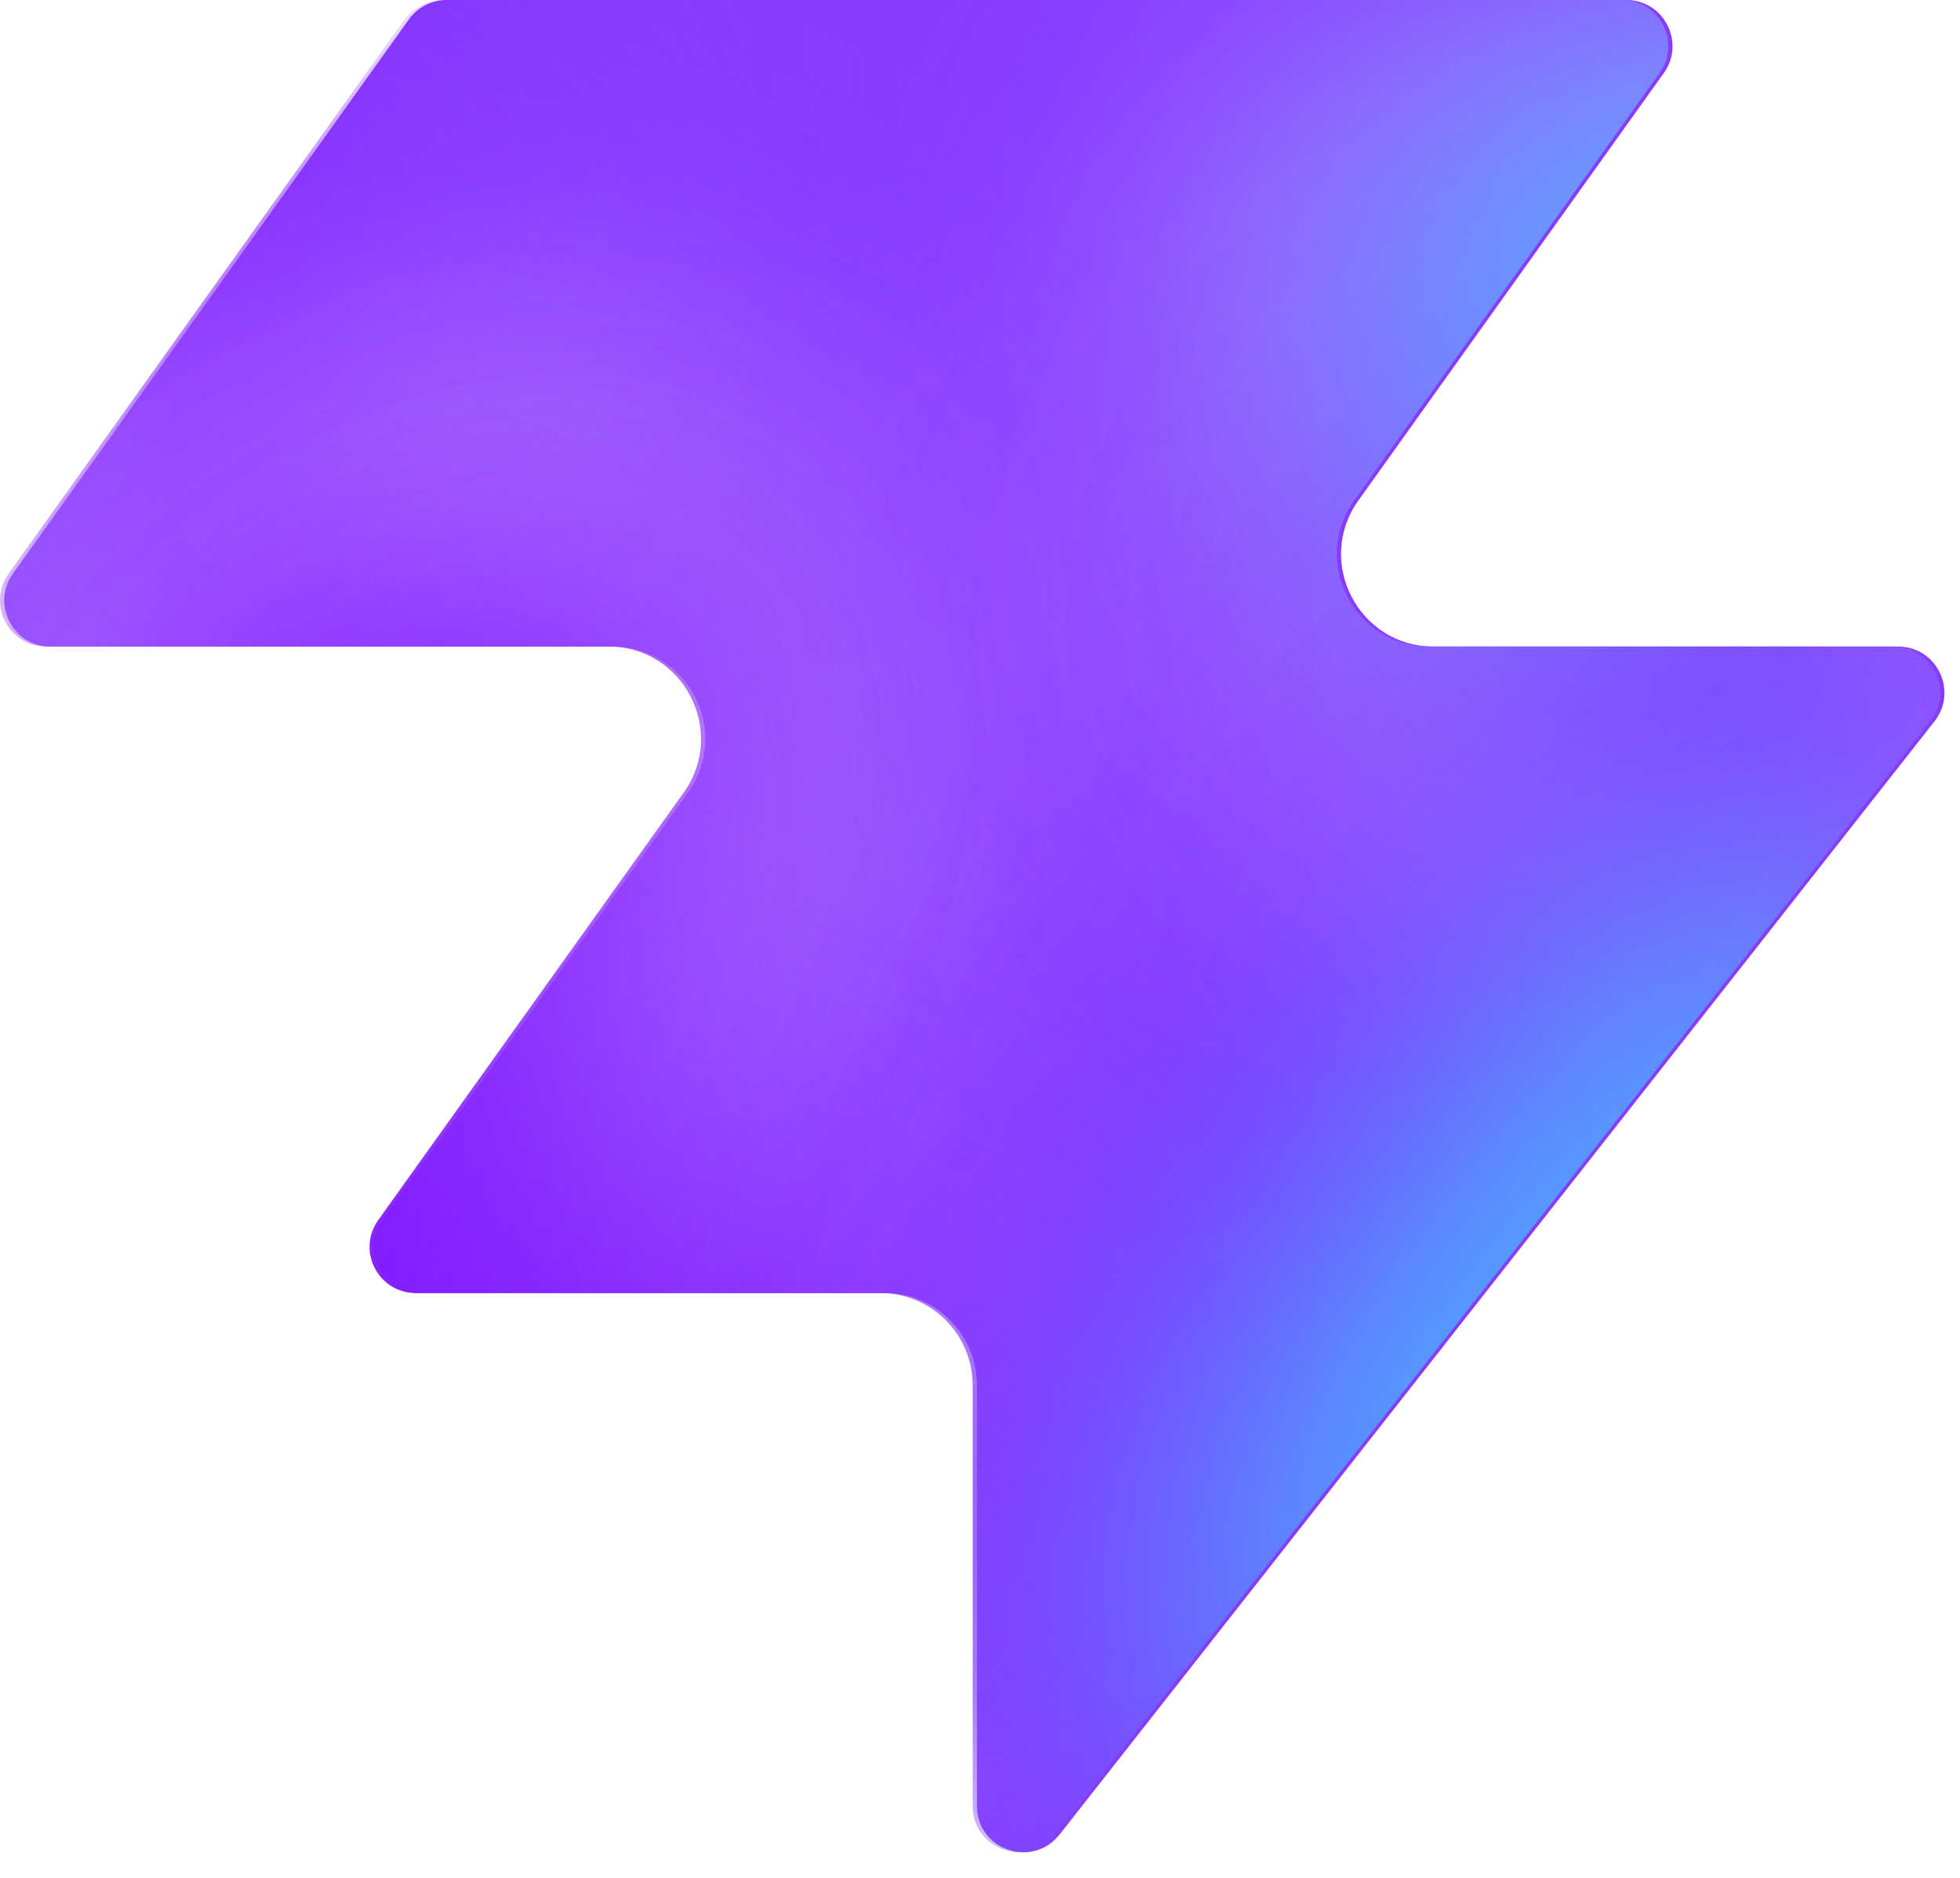
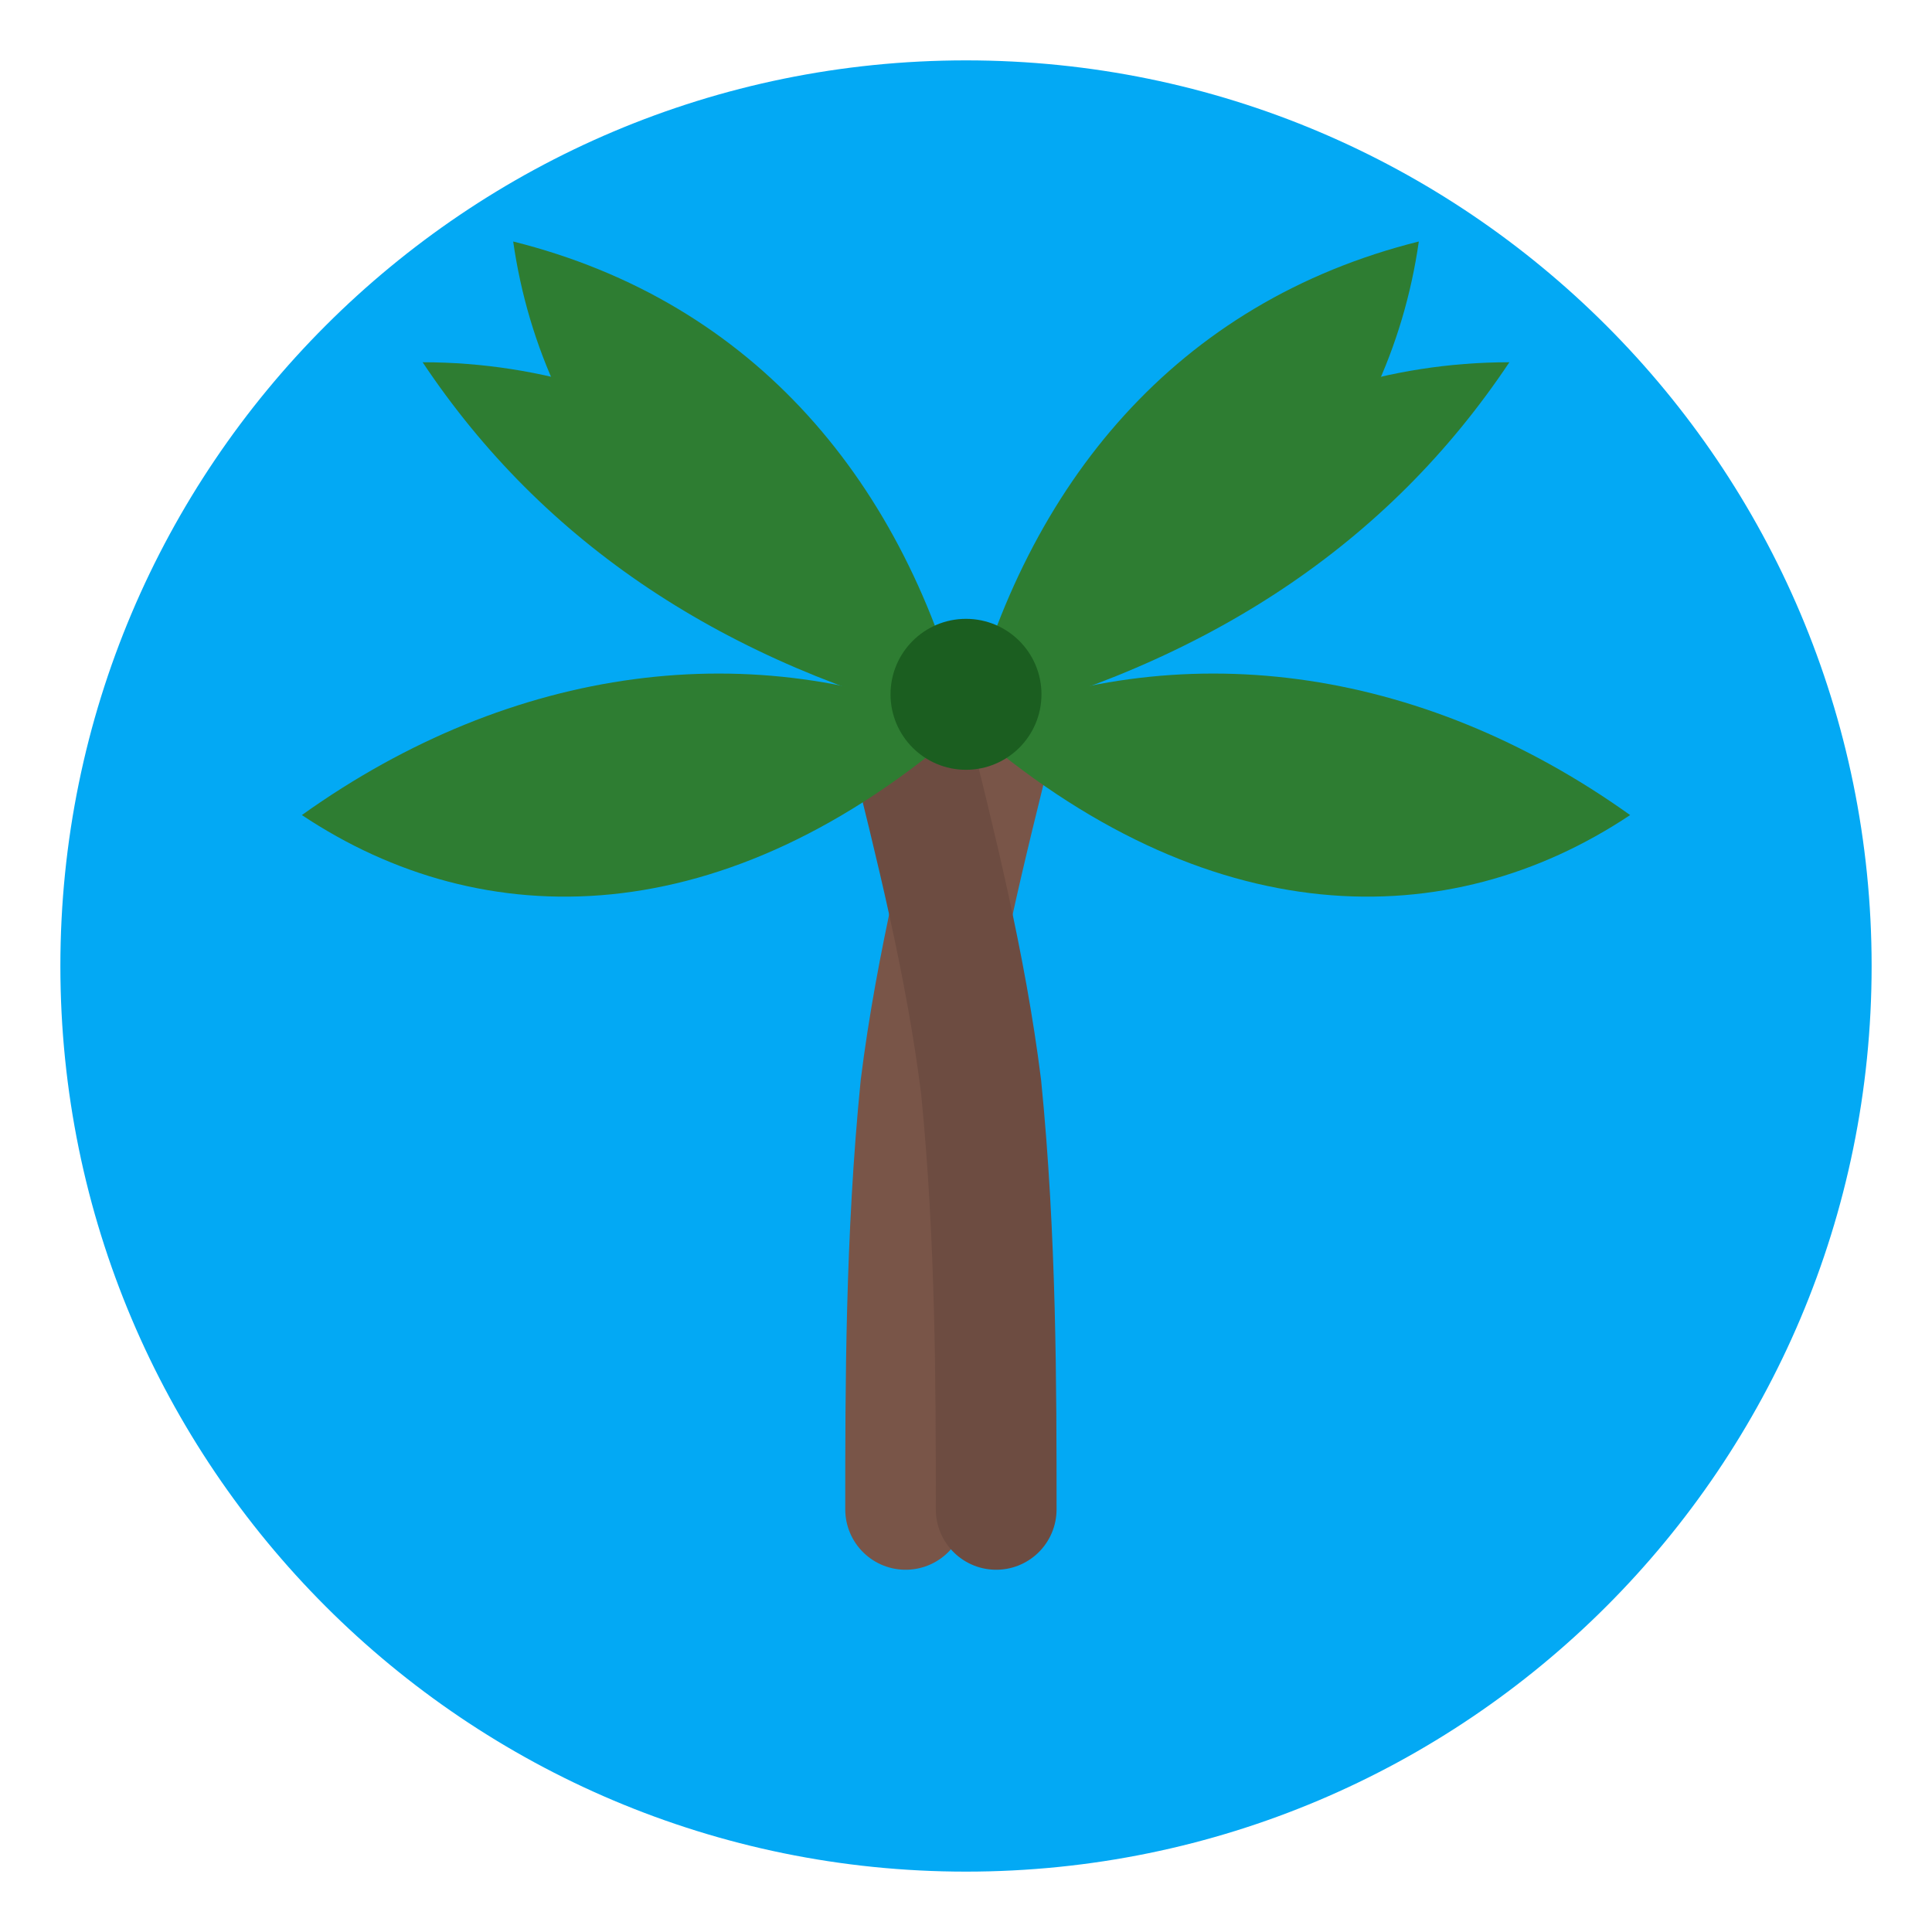
- <svg xmlns="http://www.w3.org/2000/svg" width="48" height="46" fill="none" viewBox="0 0 48 46">
-   <path fill="#863bff" d="M25.946 44.938c-.664.845-2.021.375-2.021-.698V33.937a2.26 2.26 0 0 0-2.262-2.262H10.287c-.92 0-1.456-1.04-.92-1.788l7.48-10.471c1.07-1.497 0-3.578-1.842-3.578H1.237c-.92 0-1.456-1.04-.92-1.788L10.013.474c.214-.297.556-.474.92-.474h28.894c.92 0 1.456 1.04.92 1.788l-7.48 10.471c-1.07 1.498 0 3.579 1.842 3.579h11.377c.943 0 1.473 1.088.89 1.83L25.947 44.94z" style="fill:#863bff;fill:color(display-p3 .525 .23 1);fill-opacity:1" />
-   <mask id="a" width="48" height="46" x="0" y="0" maskUnits="userSpaceOnUse" style="mask-type:alpha">
-     <path fill="#000" d="M25.842 44.938c-.664.844-2.021.375-2.021-.698V33.937a2.26 2.26 0 0 0-2.262-2.262H10.183c-.92 0-1.456-1.04-.92-1.788l7.48-10.471c1.07-1.498 0-3.579-1.842-3.579H1.133c-.92 0-1.456-1.04-.92-1.787L9.91.473c.214-.297.556-.474.92-.474h28.894c.92 0 1.456 1.04.92 1.788l-7.48 10.471c-1.07 1.498 0 3.578 1.842 3.578h11.377c.943 0 1.473 1.088.89 1.832L25.843 44.94z" style="fill:#000;fill-opacity:1" />
-   </mask>
-   <g mask="url(#a)">
-     <g filter="url(#b)">
-       <ellipse cx="5.508" cy="14.704" fill="#ede6ff" rx="5.508" ry="14.704" style="fill:#ede6ff;fill:color(display-p3 .927 .903 1);fill-opacity:1" transform="matrix(.00324 1 1 -.00324 -4.47 31.516)" />
+ <svg xmlns="http://www.w3.org/2000/svg" width="64" height="64" viewBox="0 0 64 64">
+   <circle cx="32" cy="32" r="30" fill="#03a9f4" />
+   <g transform="translate(0 -2)">
+     <path d="M30 52c0-4 0-9 .5-14 .5-4 1.5-8 2.5-12" fill="none" stroke="#795548" stroke-width="4" stroke-linecap="round" />
+     <path d="M33 52c0-4 0-9-.5-14-.5-4-1.5-8-2.5-12" fill="none" stroke="#6d4c41" stroke-width="4" stroke-linecap="round" />
+     <g fill="#2e7d32">
+       <path d="M32 26c-3-7-10-12-18-12 4 6 10 10 18 12z" />
+       <path d="M32 26c3-7 10-12 18-12-4 6-10 10-18 12z" />
+       <path d="M32 26c-7-3-15-2-22 3 6 4 14 4 22-3z" />
+       <path d="M32 26c7-3 15-2 22 3-6 4-14 4-22-3z" />
+       <path d="M32 26c-2-8-7-14-15-16 1 7 6 13 15 16z" />
+       <path d="M32 26c2-8 7-14 15-16-1 7-6 13-15 16z" />
    </g>
-     <g filter="url(#c)">
-       <ellipse cx="10.399" cy="29.851" fill="#ede6ff" rx="10.399" ry="29.851" style="fill:#ede6ff;fill:color(display-p3 .927 .903 1);fill-opacity:1" transform="matrix(.00324 1 1 -.00324 -39.328 7.883)" />
-     </g>
-     <g filter="url(#d)">
-       <ellipse cx="5.508" cy="30.487" fill="#7e14ff" rx="5.508" ry="30.487" style="fill:#7e14ff;fill:color(display-p3 .492 .077 1);fill-opacity:1" transform="rotate(89.814 -25.913 -14.639)scale(1 -1)" />
-     </g>
-     <g filter="url(#e)">
-       <ellipse cx="5.508" cy="30.599" fill="#7e14ff" rx="5.508" ry="30.599" style="fill:#7e14ff;fill:color(display-p3 .492 .077 1);fill-opacity:1" transform="rotate(89.814 -32.644 -3.334)scale(1 -1)" />
-     </g>
-     <g filter="url(#f)">
-       <ellipse cx="5.508" cy="30.599" fill="#7e14ff" rx="5.508" ry="30.599" style="fill:#7e14ff;fill:color(display-p3 .492 .077 1);fill-opacity:1" transform="matrix(.00324 1 1 -.00324 -34.34 30.47)" />
-     </g>
-     <g filter="url(#g)">
-       <ellipse cx="14.072" cy="22.078" fill="#ede6ff" rx="14.072" ry="22.078" style="fill:#ede6ff;fill:color(display-p3 .927 .903 1);fill-opacity:1" transform="rotate(93.35 24.506 48.493)scale(-1 1)" />
-     </g>
-     <g filter="url(#h)">
-       <ellipse cx="3.47" cy="21.501" fill="#7e14ff" rx="3.47" ry="21.501" style="fill:#7e14ff;fill:color(display-p3 .492 .077 1);fill-opacity:1" transform="rotate(89.009 28.708 47.59)scale(-1 1)" />
-     </g>
-     <g filter="url(#i)">
-       <ellipse cx="3.47" cy="21.501" fill="#7e14ff" rx="3.47" ry="21.501" style="fill:#7e14ff;fill:color(display-p3 .492 .077 1);fill-opacity:1" transform="rotate(89.009 28.708 47.59)scale(-1 1)" />
-     </g>
-     <g filter="url(#j)">
-       <ellipse cx=".387" cy="8.972" fill="#7e14ff" rx="4.407" ry="29.108" style="fill:#7e14ff;fill:color(display-p3 .492 .077 1);fill-opacity:1" transform="rotate(39.51 .387 8.972)" />
-     </g>
-     <g filter="url(#k)">
-       <ellipse cx="47.523" cy="-6.092" fill="#7e14ff" rx="4.407" ry="29.108" style="fill:#7e14ff;fill:color(display-p3 .492 .077 1);fill-opacity:1" transform="rotate(37.892 47.523 -6.092)" />
-     </g>
-     <g filter="url(#l)">
-       <ellipse cx="41.412" cy="6.333" fill="#47bfff" rx="5.971" ry="9.665" style="fill:#47bfff;fill:color(display-p3 .28 .748 1);fill-opacity:1" transform="rotate(37.892 41.412 6.333)" />
-     </g>
-     <g filter="url(#m)">
-       <ellipse cx="-1.879" cy="38.332" fill="#7e14ff" rx="4.407" ry="29.108" style="fill:#7e14ff;fill:color(display-p3 .492 .077 1);fill-opacity:1" transform="rotate(37.892 -1.88 38.332)" />
-     </g>
-     <g filter="url(#n)">
-       <ellipse cx="-1.879" cy="38.332" fill="#7e14ff" rx="4.407" ry="29.108" style="fill:#7e14ff;fill:color(display-p3 .492 .077 1);fill-opacity:1" transform="rotate(37.892 -1.88 38.332)" />
-     </g>
-     <g filter="url(#o)">
-       <ellipse cx="35.651" cy="29.907" fill="#7e14ff" rx="4.407" ry="29.108" style="fill:#7e14ff;fill:color(display-p3 .492 .077 1);fill-opacity:1" transform="rotate(37.892 35.651 29.907)" />
-     </g>
-     <g filter="url(#p)">
-       <ellipse cx="38.418" cy="32.4" fill="#47bfff" rx="5.971" ry="15.297" style="fill:#47bfff;fill:color(display-p3 .28 .748 1);fill-opacity:1" transform="rotate(37.892 38.418 32.4)" />
-     </g>
+     <circle cx="32" cy="25" r="2.5" fill="#1b5e20" />
  </g>
-   <defs>
-     <filter id="b" width="60.045" height="41.654" x="-19.77" y="16.149" color-interpolation-filters="sRGB" filterUnits="userSpaceOnUse">
-       <feFlood flood-opacity="0" result="BackgroundImageFix" />
-       <feBlend in="SourceGraphic" in2="BackgroundImageFix" result="shape" />
-       <feGaussianBlur result="effect1_foregroundBlur_2002_17158" stdDeviation="7.659" />
-     </filter>
-     <filter id="c" width="90.34" height="51.437" x="-54.613" y="-7.533" color-interpolation-filters="sRGB" filterUnits="userSpaceOnUse">
-       <feFlood flood-opacity="0" result="BackgroundImageFix" />
-       <feBlend in="SourceGraphic" in2="BackgroundImageFix" result="shape" />
-       <feGaussianBlur result="effect1_foregroundBlur_2002_17158" stdDeviation="7.659" />
-     </filter>
-     <filter id="d" width="79.355" height="29.4" x="-49.64" y="2.03" color-interpolation-filters="sRGB" filterUnits="userSpaceOnUse">
-       <feFlood flood-opacity="0" result="BackgroundImageFix" />
-       <feBlend in="SourceGraphic" in2="BackgroundImageFix" result="shape" />
-       <feGaussianBlur result="effect1_foregroundBlur_2002_17158" stdDeviation="4.596" />
-     </filter>
-     <filter id="e" width="79.579" height="29.4" x="-45.045" y="20.029" color-interpolation-filters="sRGB" filterUnits="userSpaceOnUse">
-       <feFlood flood-opacity="0" result="BackgroundImageFix" />
-       <feBlend in="SourceGraphic" in2="BackgroundImageFix" result="shape" />
-       <feGaussianBlur result="effect1_foregroundBlur_2002_17158" stdDeviation="4.596" />
-     </filter>
-     <filter id="f" width="79.579" height="29.4" x="-43.513" y="21.178" color-interpolation-filters="sRGB" filterUnits="userSpaceOnUse">
-       <feFlood flood-opacity="0" result="BackgroundImageFix" />
-       <feBlend in="SourceGraphic" in2="BackgroundImageFix" result="shape" />
-       <feGaussianBlur result="effect1_foregroundBlur_2002_17158" stdDeviation="4.596" />
-     </filter>
-     <filter id="g" width="74.749" height="58.852" x="15.756" y="-17.901" color-interpolation-filters="sRGB" filterUnits="userSpaceOnUse">
-       <feFlood flood-opacity="0" result="BackgroundImageFix" />
-       <feBlend in="SourceGraphic" in2="BackgroundImageFix" result="shape" />
-       <feGaussianBlur result="effect1_foregroundBlur_2002_17158" stdDeviation="7.659" />
-     </filter>
-     <filter id="h" width="61.377" height="25.362" x="23.548" y="2.284" color-interpolation-filters="sRGB" filterUnits="userSpaceOnUse">
-       <feFlood flood-opacity="0" result="BackgroundImageFix" />
-       <feBlend in="SourceGraphic" in2="BackgroundImageFix" result="shape" />
-       <feGaussianBlur result="effect1_foregroundBlur_2002_17158" stdDeviation="4.596" />
-     </filter>
-     <filter id="i" width="61.377" height="25.362" x="23.548" y="2.284" color-interpolation-filters="sRGB" filterUnits="userSpaceOnUse">
-       <feFlood flood-opacity="0" result="BackgroundImageFix" />
-       <feBlend in="SourceGraphic" in2="BackgroundImageFix" result="shape" />
-       <feGaussianBlur result="effect1_foregroundBlur_2002_17158" stdDeviation="4.596" />
-     </filter>
-     <filter id="j" width="56.045" height="63.649" x="-27.636" y="-22.853" color-interpolation-filters="sRGB" filterUnits="userSpaceOnUse">
-       <feFlood flood-opacity="0" result="BackgroundImageFix" />
-       <feBlend in="SourceGraphic" in2="BackgroundImageFix" result="shape" />
-       <feGaussianBlur result="effect1_foregroundBlur_2002_17158" stdDeviation="4.596" />
-     </filter>
-     <filter id="k" width="54.814" height="64.646" x="20.116" y="-38.415" color-interpolation-filters="sRGB" filterUnits="userSpaceOnUse">
-       <feFlood flood-opacity="0" result="BackgroundImageFix" />
-       <feBlend in="SourceGraphic" in2="BackgroundImageFix" result="shape" />
-       <feGaussianBlur result="effect1_foregroundBlur_2002_17158" stdDeviation="4.596" />
-     </filter>
-     <filter id="l" width="33.541" height="35.313" x="24.641" y="-11.323" color-interpolation-filters="sRGB" filterUnits="userSpaceOnUse">
-       <feFlood flood-opacity="0" result="BackgroundImageFix" />
-       <feBlend in="SourceGraphic" in2="BackgroundImageFix" result="shape" />
-       <feGaussianBlur result="effect1_foregroundBlur_2002_17158" stdDeviation="4.596" />
-     </filter>
-     <filter id="m" width="54.814" height="64.646" x="-29.286" y="6.009" color-interpolation-filters="sRGB" filterUnits="userSpaceOnUse">
-       <feFlood flood-opacity="0" result="BackgroundImageFix" />
-       <feBlend in="SourceGraphic" in2="BackgroundImageFix" result="shape" />
-       <feGaussianBlur result="effect1_foregroundBlur_2002_17158" stdDeviation="4.596" />
-     </filter>
-     <filter id="n" width="54.814" height="64.646" x="-29.286" y="6.009" color-interpolation-filters="sRGB" filterUnits="userSpaceOnUse">
-       <feFlood flood-opacity="0" result="BackgroundImageFix" />
-       <feBlend in="SourceGraphic" in2="BackgroundImageFix" result="shape" />
-       <feGaussianBlur result="effect1_foregroundBlur_2002_17158" stdDeviation="4.596" />
-     </filter>
-     <filter id="o" width="54.814" height="64.646" x="8.244" y="-2.416" color-interpolation-filters="sRGB" filterUnits="userSpaceOnUse">
-       <feFlood flood-opacity="0" result="BackgroundImageFix" />
-       <feBlend in="SourceGraphic" in2="BackgroundImageFix" result="shape" />
-       <feGaussianBlur result="effect1_foregroundBlur_2002_17158" stdDeviation="4.596" />
-     </filter>
-     <filter id="p" width="39.409" height="43.623" x="18.713" y="10.588" color-interpolation-filters="sRGB" filterUnits="userSpaceOnUse">
-       <feFlood flood-opacity="0" result="BackgroundImageFix" />
-       <feBlend in="SourceGraphic" in2="BackgroundImageFix" result="shape" />
-       <feGaussianBlur result="effect1_foregroundBlur_2002_17158" stdDeviation="4.596" />
-     </filter>
-   </defs>
</svg>
